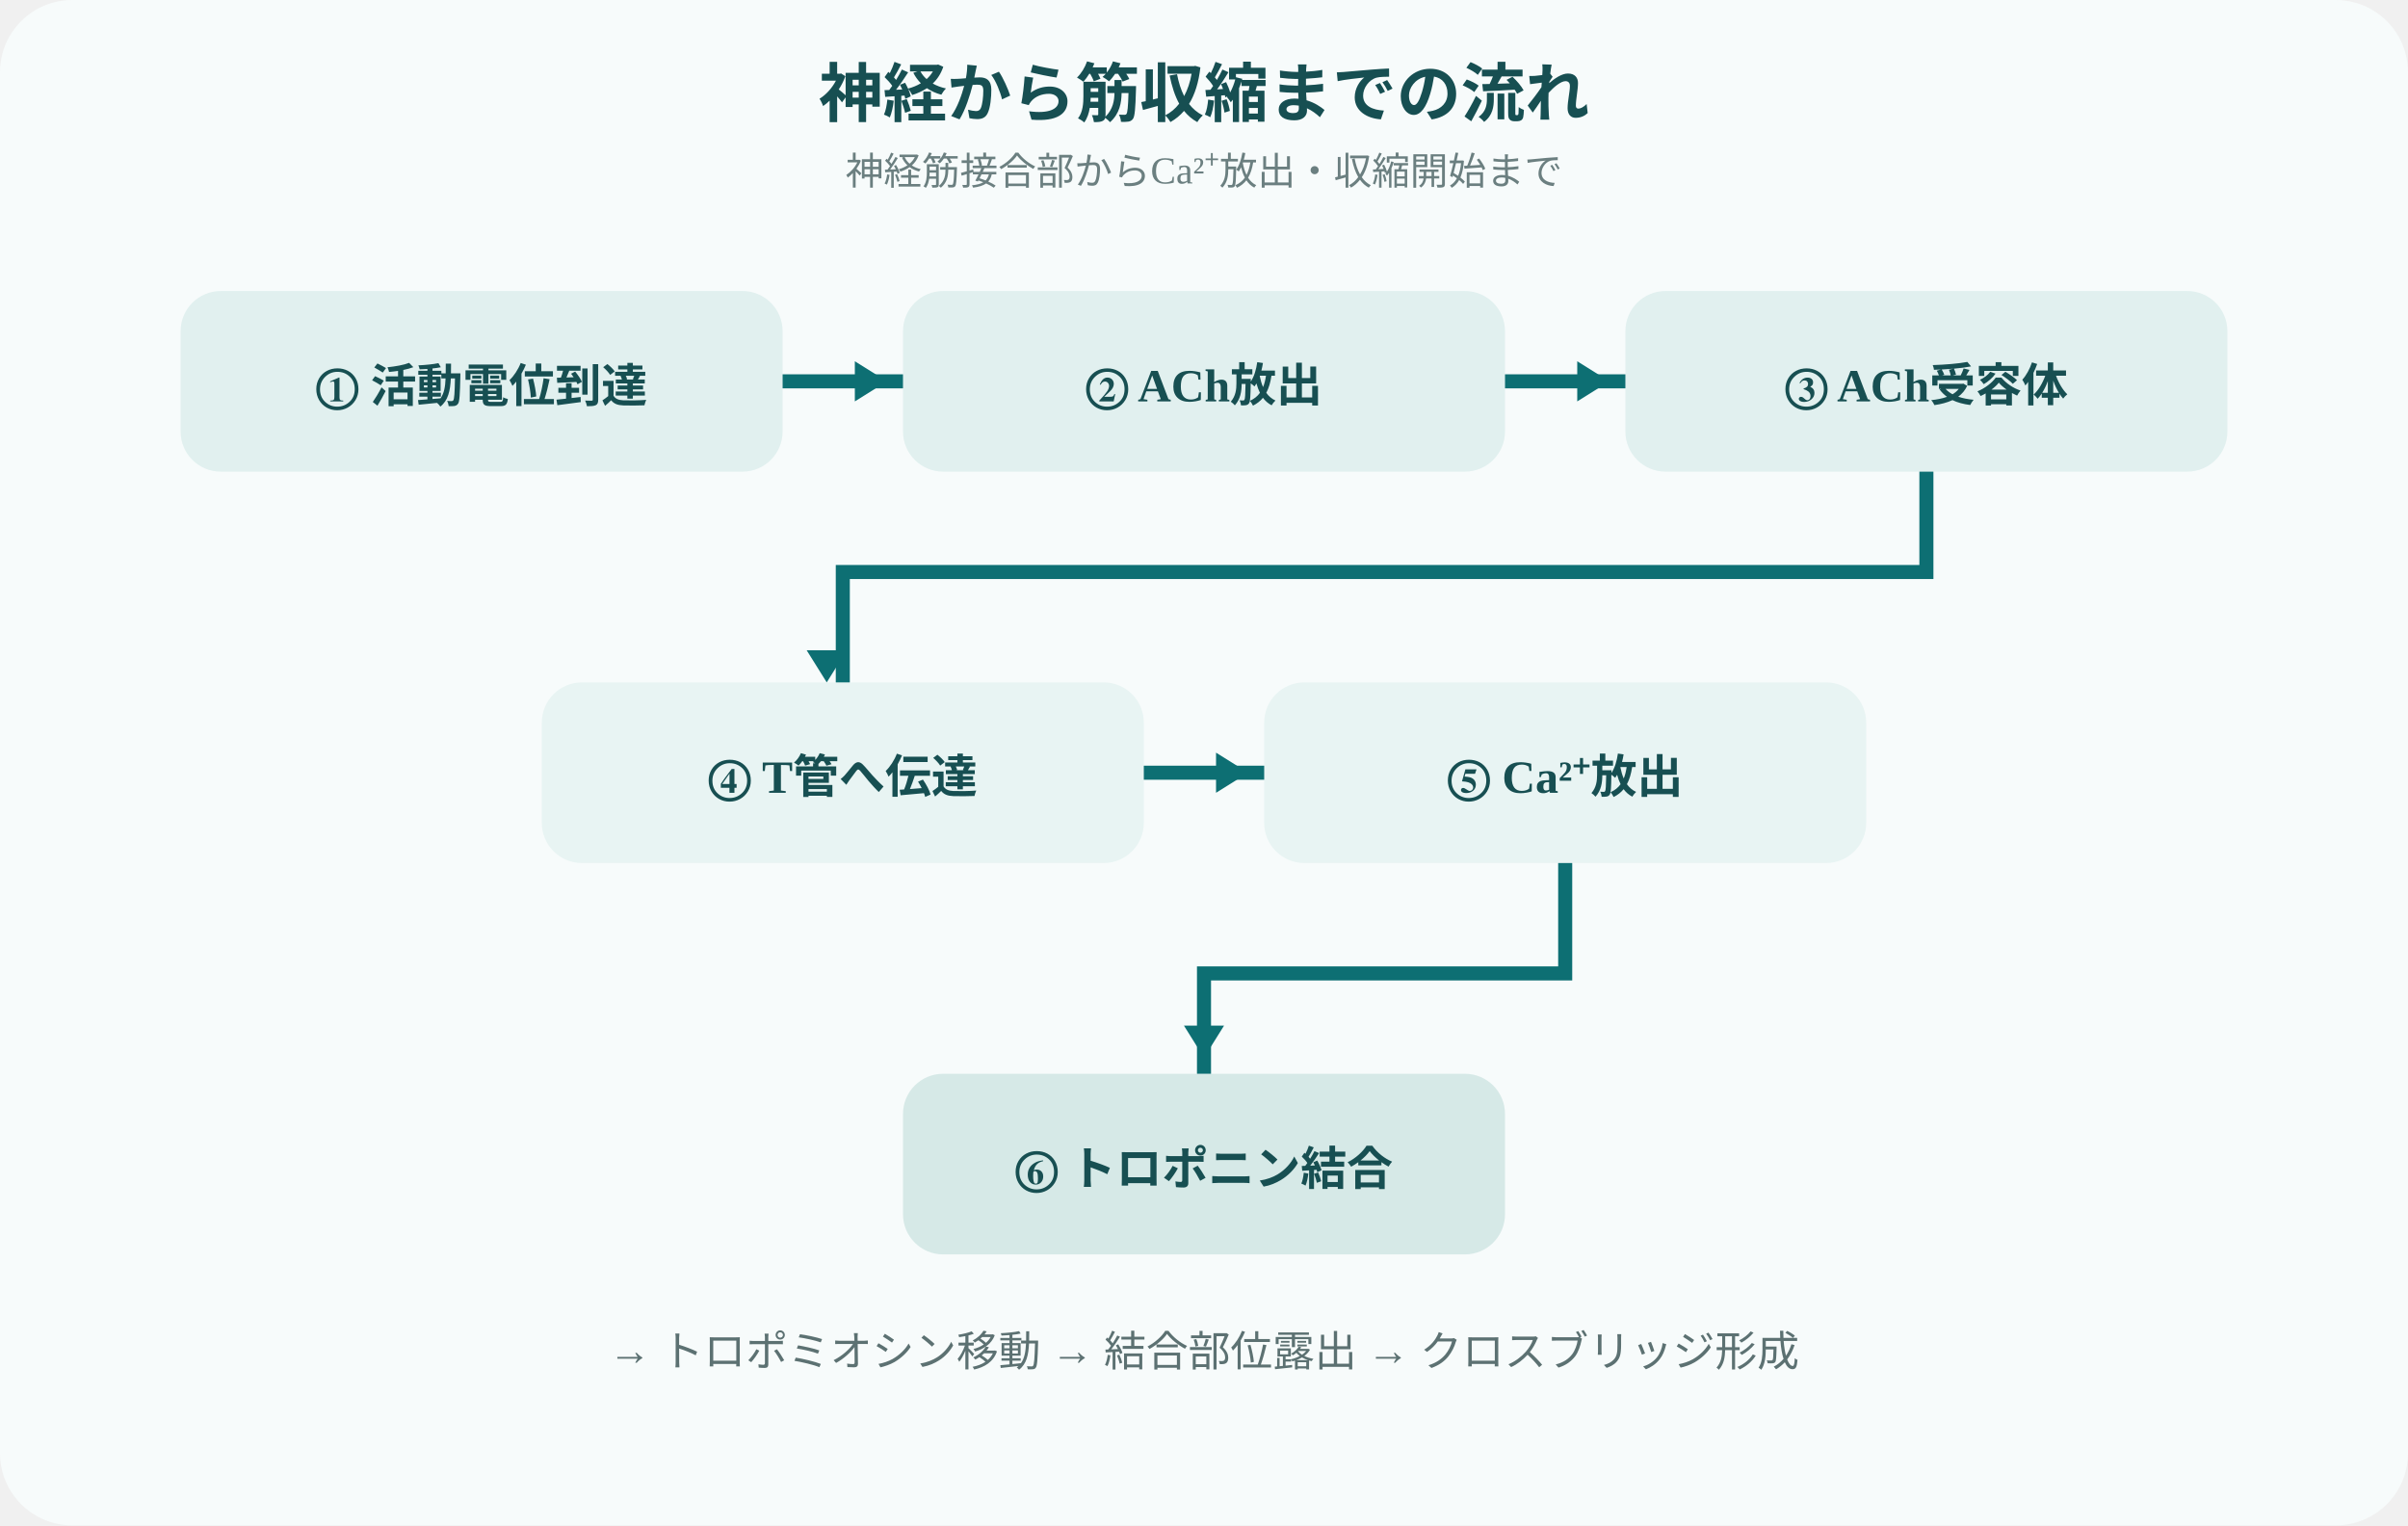
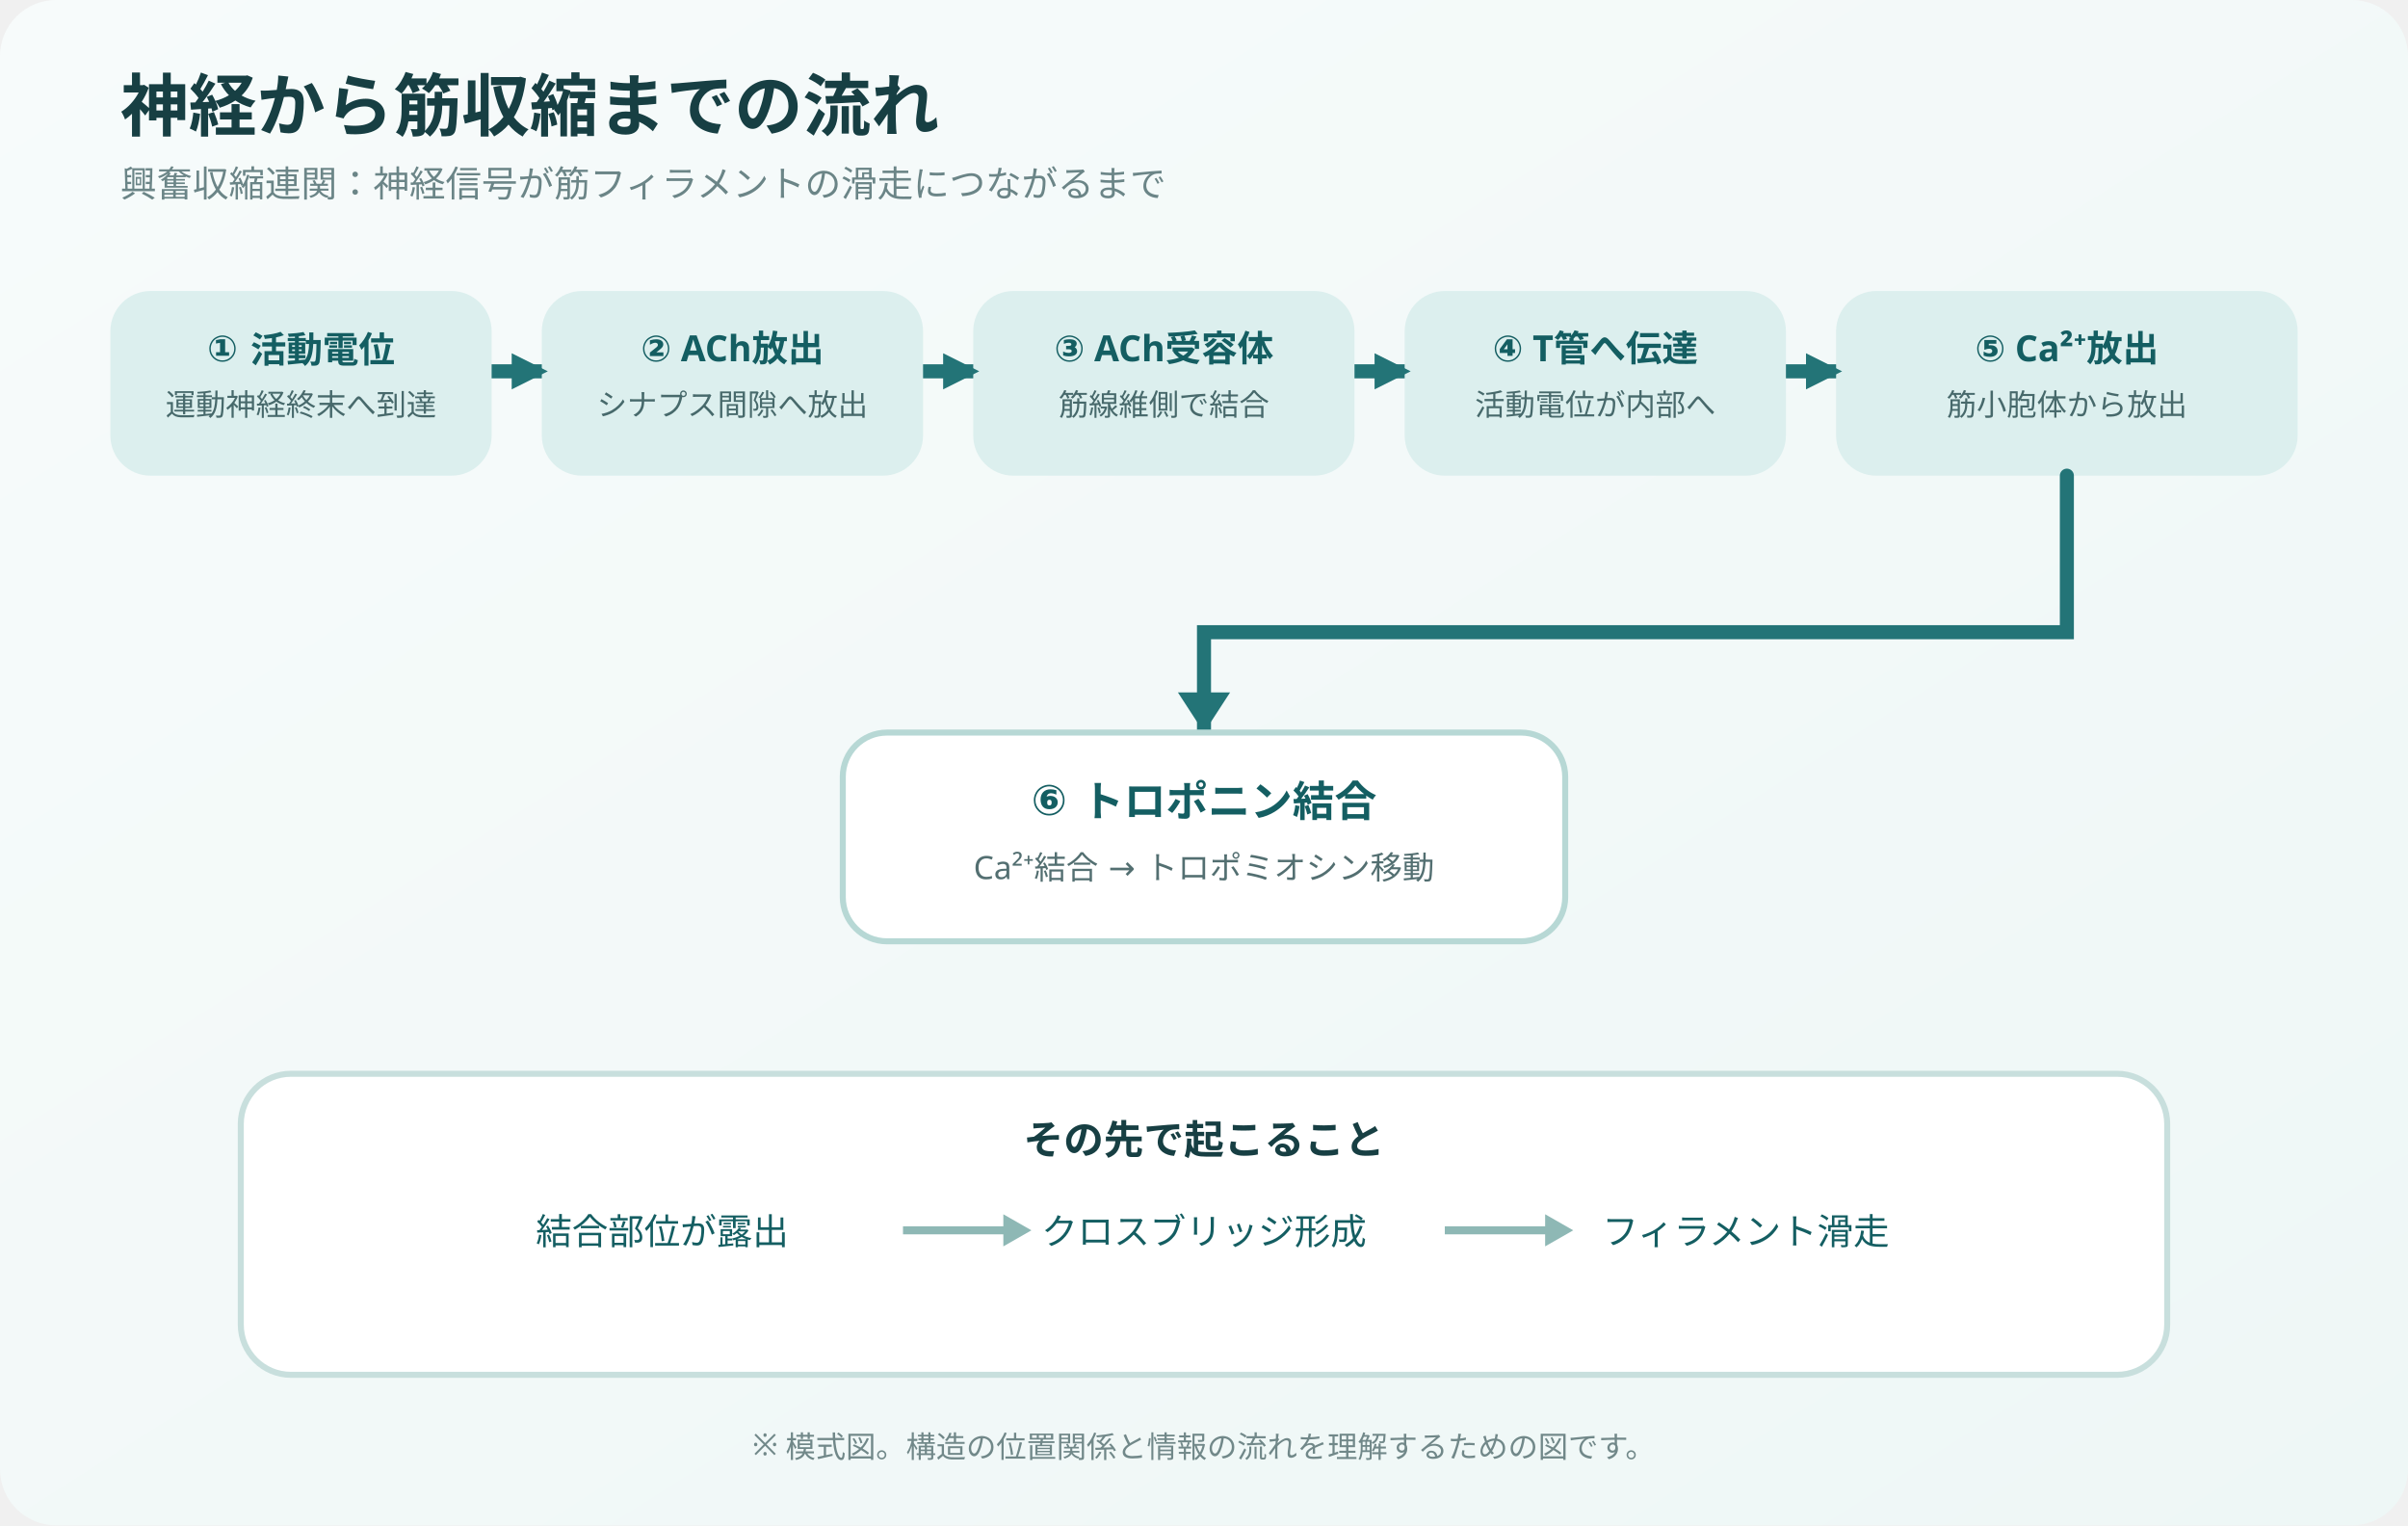
- <svg xmlns="http://www.w3.org/2000/svg" viewBox="0 0 1200 760">
-   <rect width="1200" height="760" rx="36" fill="#f7fbfb" />
-   <text x="600" y="58" text-anchor="middle" font-size="32" font-weight="700" fill="#174f52">神経から筋収縮までの流れ</text>
-   <text x="600" y="92" text-anchor="middle" font-size="19" fill="#6b7f80">神経筋接合部からCa²⁺放出・収縮開始まで</text>
-   <g font-size="23" font-weight="700" fill="#174f52">
-     <rect x="90" y="145" width="300" height="90" rx="20" fill="#e1f0ef" />
-     <text x="240" y="200" text-anchor="middle">① 活動電位到達</text>
-     <rect x="450" y="145" width="300" height="90" rx="20" fill="#e1f0ef" />
-     <text x="600" y="200" text-anchor="middle">② ACh放出</text>
-     <rect x="810" y="145" width="300" height="90" rx="20" fill="#e1f0ef" />
-     <text x="960" y="200" text-anchor="middle">③ ACh受容体</text>
-     <rect x="270" y="340" width="300" height="90" rx="20" fill="#e8f4f3" />
-     <text x="420" y="395" text-anchor="middle">④ T管へ伝達</text>
-     <rect x="630" y="340" width="300" height="90" rx="20" fill="#e8f4f3" />
-     <text x="780" y="395" text-anchor="middle">⑤ Ca²⁺放出</text>
-     <rect x="450" y="535" width="300" height="90" rx="20" fill="#d6e9e7" />
-     <text x="600" y="590" text-anchor="middle">⑥ トロポニン結合</text>
+ <svg xmlns="http://www.w3.org/2000/svg" viewBox="0 0 1200 760" width="1200" height="760">
+   <defs>
+     <linearGradient id="bg" x1="0" y1="0" x2="1" y2="1">
+       <stop offset="0" stop-color="#f7fbfb" />
+       <stop offset="1" stop-color="#eef7f6" />
+     </linearGradient>
+     <linearGradient id="teal" x1="0" y1="0" x2="1" y2="0">
+       <stop stop-color="#145e62" />
+       <stop offset="1" stop-color="#2d8585" />
+     </linearGradient>
+     <filter id="shadow" x="-20%" y="-20%" width="140%" height="140%">
+       <feDropShadow dx="0" dy="5" stdDeviation="7" flood-color="#163f43" flood-opacity=".13" />
+     </filter>
+   </defs>
+   <rect width="1200" height="760" rx="28" fill="url(#bg)" />
+   <text x="60" y="65" font-family="sans-serif" font-size="34" font-weight="800" fill="#173f43">神経から筋収縮までの流れ</text>
+   <text x="60" y="98" font-family="sans-serif" font-size="18" fill="#6b8587">興奮収縮連関：神経信号が筋フィラメントの滑走につながるまで</text>
+   <path d="M155 185 H1045" stroke="#237477" stroke-width="7" stroke-linecap="round" />
+   <g font-family="sans-serif" text-anchor="middle">
+     <g>
+       <rect x="55" y="145" width="190" height="92" rx="20" fill="#dcefee" />
+       <text x="150" y="180" font-size="18" font-weight="800" fill="#145e62">① 活動電位</text>
+       <text x="150" y="207" font-size="15" fill="#47696b">運動神経終末へ到達</text>
+     </g>
+     <g>
+       <rect x="270" y="145" width="190" height="92" rx="20" fill="#dcefee" />
+       <text x="365" y="180" font-size="18" font-weight="800" fill="#145e62">② ACh放出</text>
+       <text x="365" y="207" font-size="15" fill="#47696b">シナプス間隙へ放出</text>
+     </g>
+     <g>
+       <rect x="485" y="145" width="190" height="92" rx="20" fill="#dcefee" />
+       <text x="580" y="180" font-size="18" font-weight="800" fill="#145e62">③ ACh受容体</text>
+       <text x="580" y="207" font-size="15" fill="#47696b">筋線維側で結合</text>
+     </g>
+     <g>
+       <rect x="700" y="145" width="190" height="92" rx="20" fill="#dcefee" />
+       <text x="795" y="180" font-size="18" font-weight="800" fill="#145e62">④ T管へ伝達</text>
+       <text x="795" y="207" font-size="15" fill="#47696b">活動電位が内部へ</text>
+     </g>
+     <g>
+       <rect x="915" y="145" width="230" height="92" rx="20" fill="#dcefee" />
+       <text x="1030" y="180" font-size="18" font-weight="800" fill="#145e62">⑤ Ca²⁺放出</text>
+       <text x="1030" y="207" font-size="15" fill="#47696b">筋小胞体から放出</text>
+     </g>
  </g>
-   <g stroke="#0d6f73" stroke-width="7" fill="none">
-     <path d="M390 190 H450" />
-     <path d="M750 190 H810" />
-     <path d="M960 235 V285 H420 V340" />
-     <path d="M570 385 H630" />
-     <path d="M780 430 V485 H600 V535" />
+   <g fill="#237477">
+     <path d="M255 176 l18 9 -18 9z" />
+     <path d="M470 176 l18 9 -18 9z" />
+     <path d="M685 176 l18 9 -18 9z" />
+     <path d="M900 176 l18 9 -18 9z" />
  </g>
-   <g fill="#0d6f73">
-     <path d="M442 190 l-16 -10 v20z" />
-     <path d="M802 190 l-16 -10 v20z" />
-     <path d="M412 340 l-10 -16 h20z" />
-     <path d="M622 385 l-16 -10 v20z" />
-     <path d="M600 527 l-10 -16 h20z" />
+   <path d="M1030 237 V315 H600 V365" fill="none" stroke="#237477" stroke-width="7" stroke-linecap="round" />
+   <path d="M600 365 l-13 -20 h26z" fill="#237477" />
+   <g>
+     <rect x="420" y="365" width="360" height="104" rx="22" fill="#fff" stroke="#b7d8d5" stroke-width="3" />
+     <text x="600" y="406" font-family="sans-serif" text-anchor="middle" font-size="21" font-weight="800" fill="#145e62">⑥ トロポニン結合</text>
+     <text x="600" y="438" font-family="sans-serif" text-anchor="middle" font-size="16" fill="#536f71">Ca²⁺結合 → トロポミオシン移動</text>
  </g>
-   <text x="600" y="680" text-anchor="middle" font-size="21" fill="#5c7172">→ トロポミオシン移動 → 結合部位露出 → クロスブリッジ形成</text>
+   <g>
+     <rect x="120" y="535" width="960" height="150" rx="25" fill="#fff" stroke="#c8dfdd" stroke-width="3" />
+     <text x="600" y="575" font-family="sans-serif" text-anchor="middle" font-size="20" font-weight="800" fill="#173f43">その先で起こること</text>
+     <g font-family="sans-serif" text-anchor="middle">
+       <text x="330" y="620" font-size="18" fill="#145e62">結合部位が露出</text>
+       <text x="600" y="620" font-size="18" fill="#145e62">クロスブリッジ形成</text>
+       <text x="870" y="620" font-size="18" fill="#145e62">フィラメント滑走</text>
+     </g>
+     <path d="M450 613 H505 M720 613 H775" stroke="#8eb8b5" stroke-width="4" />
+     <path d="M500 605 l14 8 -14 8z M770 605 l14 8 -14 8z" fill="#8eb8b5" />
+   </g>
+   <text x="600" y="725" font-family="sans-serif" text-anchor="middle" font-size="15" fill="#718889">※ 模式図。構造の位置関係と情報の流れを理解するための図です。</text>
</svg>
